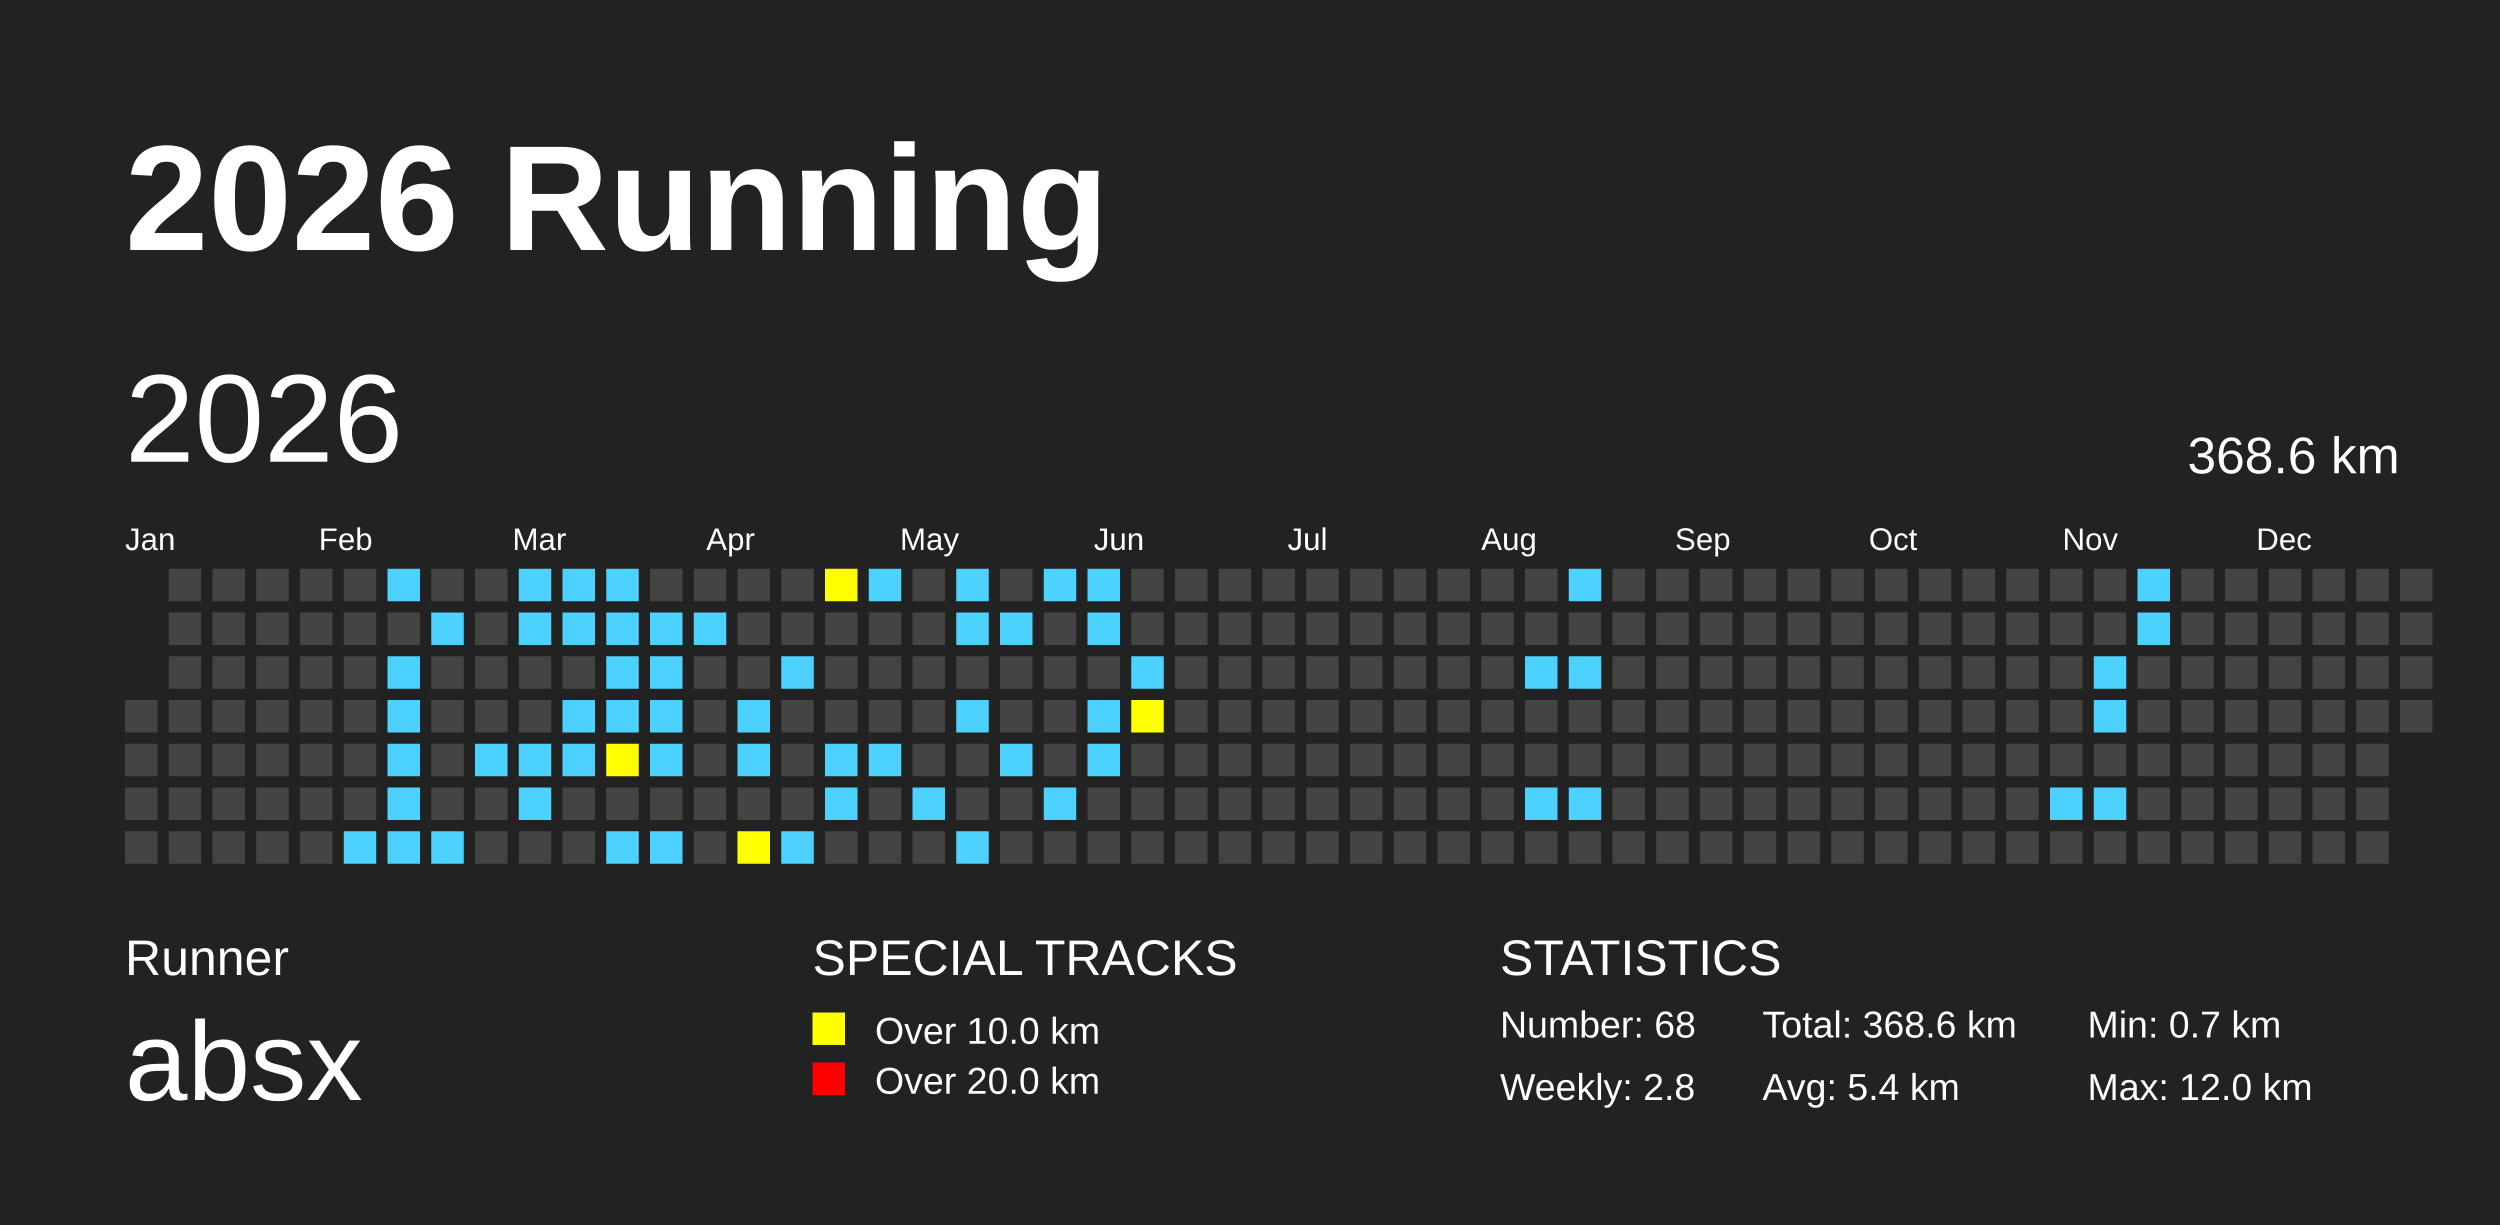
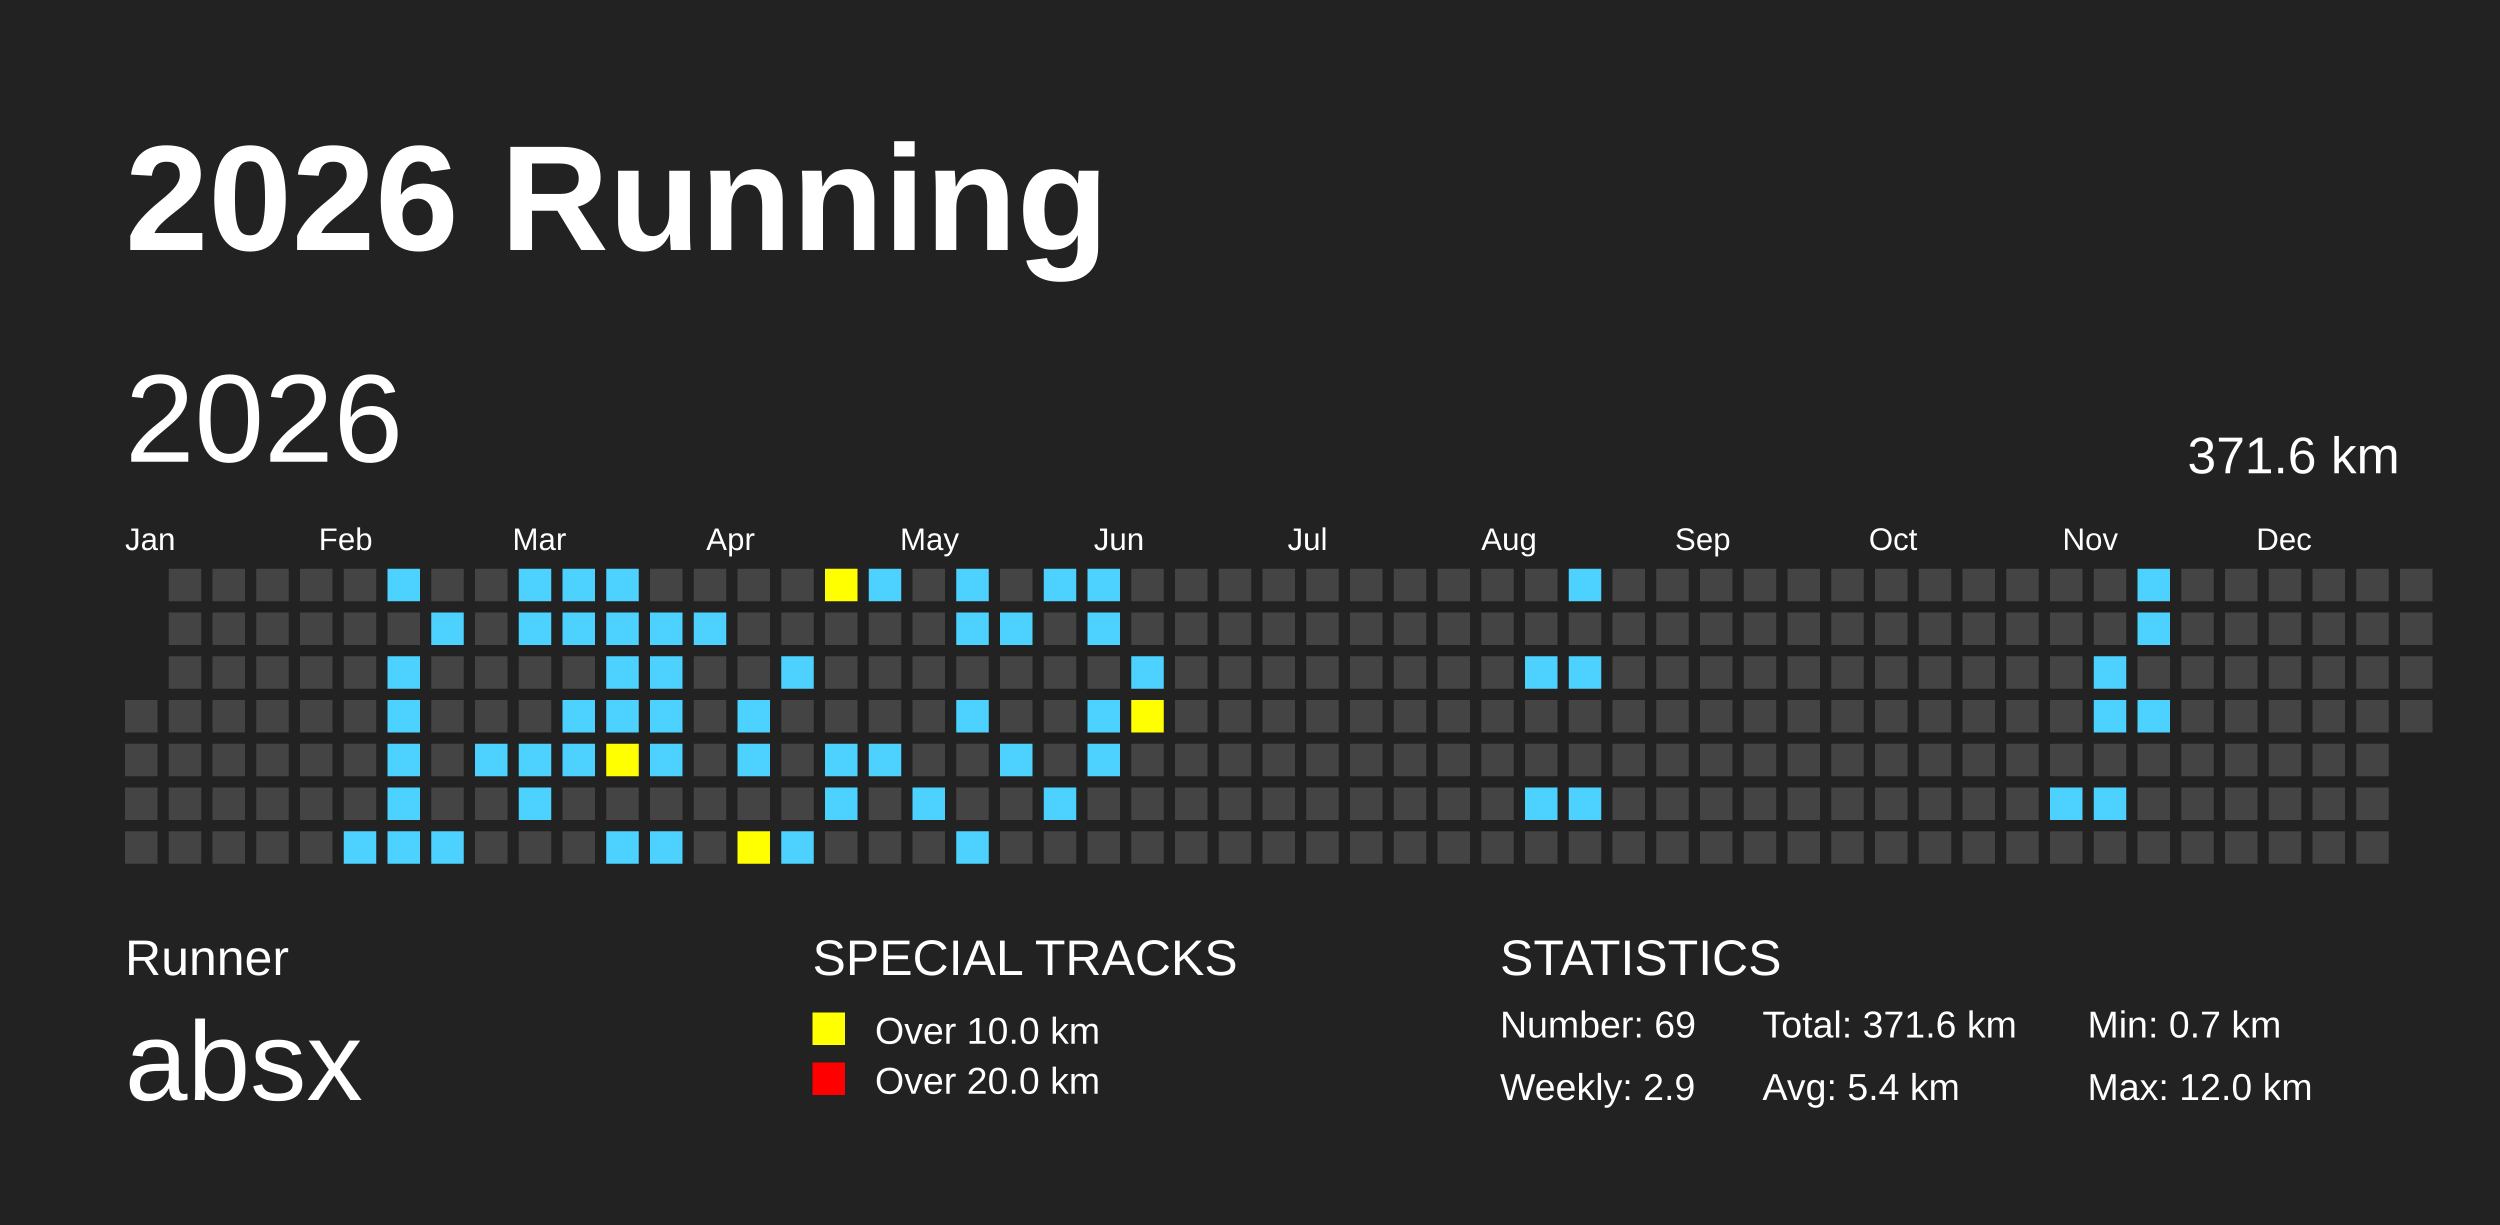
<svg xmlns="http://www.w3.org/2000/svg" baseProfile="full" height="98mm" version="1.1" viewBox="0,0,200,98" width="200mm">
  <defs />
  <rect fill="#222222" height="98" width="200" x="0" y="0" />
  <text fill="#FFFFFF" style="font-size:12px; font-family:Arial; font-weight:bold;" x="10" y="20">2026 Running</text>
  <text fill="#FFFFFF" style="font-size:4px; font-family:Arial" x="10" y="78">Runner</text>
  <text fill="#FFFFFF" style="font-size:9px; font-family:Arial" x="10" y="88">absx</text>
  <text fill="#FFFFFF" style="font-size:4px; font-family:Arial" x="65" y="78">SPECIAL TRACKS</text>
  <rect fill="yellow" height="2.6" width="2.6" x="65" y="81" />
  <text fill="#FFFFFF" style="font-size:3px; font-family:Arial" x="70" y="83.5">Over 10.0 km</text>
  <rect fill="red" height="2.6" width="2.6" x="65" y="85" />
  <text fill="#FFFFFF" style="font-size:3px; font-family:Arial" x="70" y="87.5">Over 20.0 km</text>
  <text fill="#FFFFFF" style="font-size:4px; font-family:Arial" x="120" y="78">STATISTICS</text>
-   <text fill="#FFFFFF" style="font-size:3px; font-family:Arial" x="120" y="83">Number: 68</text>
-   <text fill="#FFFFFF" style="font-size:3px; font-family:Arial" x="120" y="88">Weekly: 2.8</text>
-   <text fill="#FFFFFF" style="font-size:3px; font-family:Arial" x="141" y="83">Total: 368.6 km</text>
+   <text fill="#FFFFFF" style="font-size:3px; font-family:Arial" x="120" y="83">Number: 69</text>
+   <text fill="#FFFFFF" style="font-size:3px; font-family:Arial" x="120" y="88">Weekly: 2.9</text>
+   <text fill="#FFFFFF" style="font-size:3px; font-family:Arial" x="141" y="83">Total: 371.6 km</text>
  <text fill="#FFFFFF" style="font-size:3px; font-family:Arial" x="141" y="88">Avg: 5.4 km</text>
  <text fill="#FFFFFF" style="font-size:3px; font-family:Arial" x="167" y="83">Min: 0.7 km</text>
  <text fill="#FFFFFF" style="font-size:3px; font-family:Arial" x="167" y="88">Max: 12.0 km</text>
  <text dominant-baseline="hanging" fill="#FFFFFF" style="font-size:10.0px; font-family:Arial;" x="10" y="30">2026</text>
-   <text dominant-baseline="hanging" fill="#FFFFFF" style="font-size:4.125px; font-family:Arial;" x="175" y="35">368.6 km</text>
+   <text dominant-baseline="hanging" fill="#FFFFFF" style="font-size:4.125px; font-family:Arial;" x="175" y="35">371.6 km</text>
  <text fill="#FFFFFF" style="font-size:2.5px; font-family:Arial" x="10.0" y="44">Jan</text>
  <text fill="#FFFFFF" style="font-size:2.5px; font-family:Arial" x="25.5" y="44">Feb</text>
  <text fill="#FFFFFF" style="font-size:2.5px; font-family:Arial" x="41.0" y="44">Mar</text>
  <text fill="#FFFFFF" style="font-size:2.5px; font-family:Arial" x="56.5" y="44">Apr</text>
  <text fill="#FFFFFF" style="font-size:2.5px; font-family:Arial" x="72.0" y="44">May</text>
  <text fill="#FFFFFF" style="font-size:2.5px; font-family:Arial" x="87.5" y="44">Jun</text>
  <text fill="#FFFFFF" style="font-size:2.5px; font-family:Arial" x="103.0" y="44">Jul</text>
  <text fill="#FFFFFF" style="font-size:2.5px; font-family:Arial" x="118.5" y="44">Aug</text>
  <text fill="#FFFFFF" style="font-size:2.5px; font-family:Arial" x="134.0" y="44">Sep</text>
  <text fill="#FFFFFF" style="font-size:2.5px; font-family:Arial" x="149.5" y="44">Oct</text>
  <text fill="#FFFFFF" style="font-size:2.5px; font-family:Arial" x="165.0" y="44">Nov</text>
  <text fill="#FFFFFF" style="font-size:2.5px; font-family:Arial" x="180.5" y="44">Dec</text>
  <rect fill="#444444" height="2.6" width="2.6" x="10.0" y="56.0" />
  <rect fill="#444444" height="2.6" width="2.6" x="10.0" y="59.5" />
  <rect fill="#444444" height="2.6" width="2.6" x="10.0" y="63.0" />
  <rect fill="#444444" height="2.6" width="2.6" x="10.0" y="66.5" />
  <rect fill="#444444" height="2.6" width="2.6" x="13.5" y="45.5" />
  <rect fill="#444444" height="2.6" width="2.6" x="13.5" y="49.0" />
  <rect fill="#444444" height="2.6" width="2.6" x="13.5" y="52.5" />
  <rect fill="#444444" height="2.6" width="2.6" x="13.5" y="56.0" />
  <rect fill="#444444" height="2.6" width="2.6" x="13.5" y="59.5" />
  <rect fill="#444444" height="2.6" width="2.6" x="13.5" y="63.0" />
  <rect fill="#444444" height="2.6" width="2.6" x="13.5" y="66.5" />
  <rect fill="#444444" height="2.6" width="2.6" x="17.0" y="45.5" />
  <rect fill="#444444" height="2.6" width="2.6" x="17.0" y="49.0" />
  <rect fill="#444444" height="2.6" width="2.6" x="17.0" y="52.5" />
  <rect fill="#444444" height="2.6" width="2.6" x="17.0" y="56.0" />
  <rect fill="#444444" height="2.6" width="2.6" x="17.0" y="59.5" />
  <rect fill="#444444" height="2.6" width="2.6" x="17.0" y="63.0" />
  <rect fill="#444444" height="2.6" width="2.6" x="17.0" y="66.5" />
  <rect fill="#444444" height="2.6" width="2.6" x="20.5" y="45.5" />
  <rect fill="#444444" height="2.6" width="2.6" x="20.5" y="49.0" />
  <rect fill="#444444" height="2.6" width="2.6" x="20.5" y="52.5" />
  <rect fill="#444444" height="2.6" width="2.6" x="20.5" y="56.0" />
  <rect fill="#444444" height="2.6" width="2.6" x="20.5" y="59.5" />
  <rect fill="#444444" height="2.6" width="2.6" x="20.5" y="63.0" />
  <rect fill="#444444" height="2.6" width="2.6" x="20.5" y="66.5" />
  <rect fill="#444444" height="2.6" width="2.6" x="24.0" y="45.5" />
  <rect fill="#444444" height="2.6" width="2.6" x="24.0" y="49.0" />
  <rect fill="#444444" height="2.6" width="2.6" x="24.0" y="52.5" />
  <rect fill="#444444" height="2.6" width="2.6" x="24.0" y="56.0" />
  <rect fill="#444444" height="2.6" width="2.6" x="24.0" y="59.5" />
  <rect fill="#444444" height="2.6" width="2.6" x="24.0" y="63.0" />
  <rect fill="#444444" height="2.6" width="2.6" x="24.0" y="66.5" />
  <rect fill="#444444" height="2.6" width="2.6" x="27.5" y="45.5" />
  <rect fill="#444444" height="2.6" width="2.6" x="27.5" y="49.0" />
  <rect fill="#444444" height="2.6" width="2.6" x="27.5" y="52.5" />
  <rect fill="#444444" height="2.6" width="2.6" x="27.5" y="56.0" />
  <rect fill="#444444" height="2.6" width="2.6" x="27.5" y="59.5" />
  <rect fill="#444444" height="2.6" width="2.6" x="27.5" y="63.0" />
  <rect fill="#4DD2FF" height="2.6" width="2.6" x="27.5" y="66.5" />
  <rect fill="#4DD2FF" height="2.6" width="2.6" x="31.0" y="45.5" />
  <rect fill="#444444" height="2.6" width="2.6" x="31.0" y="49.0" />
  <rect fill="#4DD2FF" height="2.6" width="2.6" x="31.0" y="52.5" />
  <rect fill="#4DD2FF" height="2.6" width="2.6" x="31.0" y="56.0" />
  <rect fill="#4DD2FF" height="2.6" width="2.6" x="31.0" y="59.5" />
  <rect fill="#4DD2FF" height="2.6" width="2.6" x="31.0" y="63.0" />
  <rect fill="#4DD2FF" height="2.6" width="2.6" x="31.0" y="66.5" />
  <rect fill="#444444" height="2.6" width="2.6" x="34.5" y="45.5" />
  <rect fill="#4DD2FF" height="2.6" width="2.6" x="34.5" y="49.0" />
  <rect fill="#444444" height="2.6" width="2.6" x="34.5" y="52.5" />
  <rect fill="#444444" height="2.6" width="2.6" x="34.5" y="56.0" />
  <rect fill="#444444" height="2.6" width="2.6" x="34.5" y="59.5" />
  <rect fill="#444444" height="2.6" width="2.6" x="34.5" y="63.0" />
  <rect fill="#4DD2FF" height="2.6" width="2.6" x="34.5" y="66.5" />
  <rect fill="#444444" height="2.6" width="2.6" x="38.0" y="45.5" />
  <rect fill="#444444" height="2.6" width="2.6" x="38.0" y="49.0" />
  <rect fill="#444444" height="2.6" width="2.6" x="38.0" y="52.5" />
  <rect fill="#444444" height="2.6" width="2.6" x="38.0" y="56.0" />
  <rect fill="#4DD2FF" height="2.6" width="2.6" x="38.0" y="59.5" />
  <rect fill="#444444" height="2.6" width="2.6" x="38.0" y="63.0" />
  <rect fill="#444444" height="2.6" width="2.6" x="38.0" y="66.5" />
  <rect fill="#4DD2FF" height="2.6" width="2.6" x="41.5" y="45.5" />
  <rect fill="#4DD2FF" height="2.6" width="2.6" x="41.5" y="49.0" />
  <rect fill="#444444" height="2.6" width="2.6" x="41.5" y="52.5" />
  <rect fill="#444444" height="2.6" width="2.6" x="41.5" y="56.0" />
  <rect fill="#4DD2FF" height="2.6" width="2.6" x="41.5" y="59.5" />
  <rect fill="#4DD2FF" height="2.6" width="2.6" x="41.5" y="63.0" />
  <rect fill="#444444" height="2.6" width="2.6" x="41.5" y="66.5" />
  <rect fill="#4DD2FF" height="2.6" width="2.6" x="45.0" y="45.5" />
  <rect fill="#4DD2FF" height="2.6" width="2.6" x="45.0" y="49.0" />
  <rect fill="#444444" height="2.6" width="2.6" x="45.0" y="52.5" />
  <rect fill="#4DD2FF" height="2.6" width="2.6" x="45.0" y="56.0" />
  <rect fill="#4DD2FF" height="2.6" width="2.6" x="45.0" y="59.5" />
  <rect fill="#444444" height="2.6" width="2.6" x="45.0" y="63.0" />
  <rect fill="#444444" height="2.6" width="2.6" x="45.0" y="66.5" />
  <rect fill="#4DD2FF" height="2.6" width="2.6" x="48.5" y="45.5" />
  <rect fill="#4DD2FF" height="2.6" width="2.6" x="48.5" y="49.0" />
  <rect fill="#4DD2FF" height="2.6" width="2.6" x="48.5" y="52.5" />
  <rect fill="#4DD2FF" height="2.6" width="2.6" x="48.5" y="56.0" />
  <rect fill="yellow" height="2.6" width="2.6" x="48.5" y="59.5" />
  <rect fill="#444444" height="2.6" width="2.6" x="48.5" y="63.0" />
  <rect fill="#4DD2FF" height="2.6" width="2.6" x="48.5" y="66.5" />
  <rect fill="#444444" height="2.6" width="2.6" x="52.0" y="45.5" />
  <rect fill="#4DD2FF" height="2.6" width="2.6" x="52.0" y="49.0" />
  <rect fill="#4DD2FF" height="2.6" width="2.6" x="52.0" y="52.5" />
  <rect fill="#4DD2FF" height="2.6" width="2.6" x="52.0" y="56.0" />
  <rect fill="#4DD2FF" height="2.6" width="2.6" x="52.0" y="59.5" />
  <rect fill="#444444" height="2.6" width="2.6" x="52.0" y="63.0" />
  <rect fill="#4DD2FF" height="2.6" width="2.6" x="52.0" y="66.5" />
  <rect fill="#444444" height="2.6" width="2.6" x="55.5" y="45.5" />
  <rect fill="#4DD2FF" height="2.6" width="2.6" x="55.5" y="49.0" />
  <rect fill="#444444" height="2.6" width="2.6" x="55.5" y="52.5" />
  <rect fill="#444444" height="2.6" width="2.6" x="55.5" y="56.0" />
  <rect fill="#444444" height="2.6" width="2.6" x="55.5" y="59.5" />
  <rect fill="#444444" height="2.6" width="2.6" x="55.5" y="63.0" />
  <rect fill="#444444" height="2.6" width="2.6" x="55.5" y="66.5" />
  <rect fill="#444444" height="2.6" width="2.6" x="59.0" y="45.5" />
  <rect fill="#444444" height="2.6" width="2.6" x="59.0" y="49.0" />
  <rect fill="#444444" height="2.6" width="2.6" x="59.0" y="52.5" />
  <rect fill="#4DD2FF" height="2.6" width="2.6" x="59.0" y="56.0" />
  <rect fill="#4DD2FF" height="2.6" width="2.6" x="59.0" y="59.5" />
  <rect fill="#444444" height="2.6" width="2.6" x="59.0" y="63.0" />
  <rect fill="yellow" height="2.6" width="2.6" x="59.0" y="66.5" />
  <rect fill="#444444" height="2.6" width="2.6" x="62.5" y="45.5" />
  <rect fill="#444444" height="2.6" width="2.6" x="62.5" y="49.0" />
  <rect fill="#4DD2FF" height="2.6" width="2.6" x="62.5" y="52.5" />
  <rect fill="#444444" height="2.6" width="2.6" x="62.5" y="56.0" />
  <rect fill="#444444" height="2.6" width="2.6" x="62.5" y="59.5" />
  <rect fill="#444444" height="2.6" width="2.6" x="62.5" y="63.0" />
  <rect fill="#4DD2FF" height="2.6" width="2.6" x="62.5" y="66.5" />
  <rect fill="yellow" height="2.6" width="2.6" x="66.0" y="45.5" />
  <rect fill="#444444" height="2.6" width="2.6" x="66.0" y="49.0" />
  <rect fill="#444444" height="2.6" width="2.6" x="66.0" y="52.5" />
  <rect fill="#444444" height="2.6" width="2.6" x="66.0" y="56.0" />
  <rect fill="#4DD2FF" height="2.6" width="2.6" x="66.0" y="59.5" />
  <rect fill="#4DD2FF" height="2.6" width="2.6" x="66.0" y="63.0" />
  <rect fill="#444444" height="2.6" width="2.6" x="66.0" y="66.5" />
  <rect fill="#4DD2FF" height="2.6" width="2.6" x="69.5" y="45.5" />
  <rect fill="#444444" height="2.6" width="2.6" x="69.5" y="49.0" />
  <rect fill="#444444" height="2.6" width="2.6" x="69.5" y="52.5" />
  <rect fill="#444444" height="2.6" width="2.6" x="69.5" y="56.0" />
  <rect fill="#4DD2FF" height="2.6" width="2.6" x="69.5" y="59.5" />
  <rect fill="#444444" height="2.6" width="2.6" x="69.5" y="63.0" />
  <rect fill="#444444" height="2.6" width="2.6" x="69.5" y="66.5" />
  <rect fill="#444444" height="2.6" width="2.6" x="73.0" y="45.5" />
  <rect fill="#444444" height="2.6" width="2.6" x="73.0" y="49.0" />
  <rect fill="#444444" height="2.6" width="2.6" x="73.0" y="52.5" />
  <rect fill="#444444" height="2.6" width="2.6" x="73.0" y="56.0" />
  <rect fill="#444444" height="2.6" width="2.6" x="73.0" y="59.5" />
  <rect fill="#4DD2FF" height="2.6" width="2.6" x="73.0" y="63.0" />
  <rect fill="#444444" height="2.6" width="2.6" x="73.0" y="66.5" />
  <rect fill="#4DD2FF" height="2.6" width="2.6" x="76.5" y="45.5" />
  <rect fill="#4DD2FF" height="2.6" width="2.6" x="76.5" y="49.0" />
  <rect fill="#444444" height="2.6" width="2.6" x="76.5" y="52.5" />
  <rect fill="#4DD2FF" height="2.6" width="2.6" x="76.5" y="56.0" />
  <rect fill="#444444" height="2.6" width="2.6" x="76.5" y="59.5" />
  <rect fill="#444444" height="2.6" width="2.6" x="76.5" y="63.0" />
  <rect fill="#4DD2FF" height="2.6" width="2.6" x="76.5" y="66.5" />
  <rect fill="#444444" height="2.6" width="2.6" x="80.0" y="45.5" />
  <rect fill="#4DD2FF" height="2.6" width="2.6" x="80.0" y="49.0" />
  <rect fill="#444444" height="2.6" width="2.6" x="80.0" y="52.5" />
  <rect fill="#444444" height="2.6" width="2.6" x="80.0" y="56.0" />
  <rect fill="#4DD2FF" height="2.6" width="2.6" x="80.0" y="59.5" />
  <rect fill="#444444" height="2.6" width="2.6" x="80.0" y="63.0" />
  <rect fill="#444444" height="2.6" width="2.6" x="80.0" y="66.5" />
  <rect fill="#4DD2FF" height="2.6" width="2.6" x="83.5" y="45.5" />
  <rect fill="#444444" height="2.6" width="2.6" x="83.5" y="49.0" />
  <rect fill="#444444" height="2.6" width="2.6" x="83.5" y="52.5" />
  <rect fill="#444444" height="2.6" width="2.6" x="83.5" y="56.0" />
  <rect fill="#444444" height="2.6" width="2.6" x="83.5" y="59.5" />
  <rect fill="#4DD2FF" height="2.6" width="2.6" x="83.5" y="63.0" />
  <rect fill="#444444" height="2.6" width="2.6" x="83.5" y="66.5" />
  <rect fill="#4DD2FF" height="2.6" width="2.6" x="87.0" y="45.5" />
  <rect fill="#4DD2FF" height="2.6" width="2.6" x="87.0" y="49.0" />
  <rect fill="#444444" height="2.6" width="2.6" x="87.0" y="52.5" />
  <rect fill="#4DD2FF" height="2.6" width="2.6" x="87.0" y="56.0" />
  <rect fill="#4DD2FF" height="2.6" width="2.6" x="87.0" y="59.5" />
  <rect fill="#444444" height="2.6" width="2.6" x="87.0" y="63.0" />
  <rect fill="#444444" height="2.6" width="2.6" x="87.0" y="66.5" />
  <rect fill="#444444" height="2.6" width="2.6" x="90.5" y="45.5" />
  <rect fill="#444444" height="2.6" width="2.6" x="90.5" y="49.0" />
  <rect fill="#4DD2FF" height="2.6" width="2.6" x="90.5" y="52.5" />
  <rect fill="yellow" height="2.6" width="2.6" x="90.5" y="56.0" />
  <rect fill="#444444" height="2.6" width="2.6" x="90.5" y="59.5" />
  <rect fill="#444444" height="2.6" width="2.6" x="90.5" y="63.0" />
  <rect fill="#444444" height="2.6" width="2.6" x="90.5" y="66.5" />
  <rect fill="#444444" height="2.6" width="2.6" x="94.0" y="45.5" />
  <rect fill="#444444" height="2.6" width="2.6" x="94.0" y="49.0" />
  <rect fill="#444444" height="2.6" width="2.6" x="94.0" y="52.5" />
  <rect fill="#444444" height="2.6" width="2.6" x="94.0" y="56.0" />
  <rect fill="#444444" height="2.6" width="2.6" x="94.0" y="59.5" />
  <rect fill="#444444" height="2.6" width="2.6" x="94.0" y="63.0" />
  <rect fill="#444444" height="2.6" width="2.6" x="94.0" y="66.5" />
  <rect fill="#444444" height="2.6" width="2.6" x="97.5" y="45.5" />
  <rect fill="#444444" height="2.6" width="2.6" x="97.5" y="49.0" />
  <rect fill="#444444" height="2.6" width="2.6" x="97.5" y="52.5" />
  <rect fill="#444444" height="2.6" width="2.6" x="97.5" y="56.0" />
  <rect fill="#444444" height="2.6" width="2.6" x="97.5" y="59.5" />
  <rect fill="#444444" height="2.6" width="2.6" x="97.5" y="63.0" />
  <rect fill="#444444" height="2.6" width="2.6" x="97.5" y="66.5" />
  <rect fill="#444444" height="2.6" width="2.6" x="101.0" y="45.5" />
  <rect fill="#444444" height="2.6" width="2.6" x="101.0" y="49.0" />
  <rect fill="#444444" height="2.6" width="2.6" x="101.0" y="52.5" />
  <rect fill="#444444" height="2.6" width="2.6" x="101.0" y="56.0" />
  <rect fill="#444444" height="2.6" width="2.6" x="101.0" y="59.5" />
  <rect fill="#444444" height="2.6" width="2.6" x="101.0" y="63.0" />
  <rect fill="#444444" height="2.6" width="2.6" x="101.0" y="66.5" />
  <rect fill="#444444" height="2.6" width="2.6" x="104.5" y="45.5" />
  <rect fill="#444444" height="2.6" width="2.6" x="104.5" y="49.0" />
  <rect fill="#444444" height="2.6" width="2.6" x="104.5" y="52.5" />
  <rect fill="#444444" height="2.6" width="2.6" x="104.5" y="56.0" />
  <rect fill="#444444" height="2.6" width="2.6" x="104.5" y="59.5" />
  <rect fill="#444444" height="2.6" width="2.6" x="104.5" y="63.0" />
  <rect fill="#444444" height="2.6" width="2.6" x="104.5" y="66.5" />
  <rect fill="#444444" height="2.6" width="2.6" x="108.0" y="45.5" />
  <rect fill="#444444" height="2.6" width="2.6" x="108.0" y="49.0" />
  <rect fill="#444444" height="2.6" width="2.6" x="108.0" y="52.5" />
  <rect fill="#444444" height="2.6" width="2.6" x="108.0" y="56.0" />
  <rect fill="#444444" height="2.6" width="2.6" x="108.0" y="59.5" />
  <rect fill="#444444" height="2.6" width="2.6" x="108.0" y="63.0" />
  <rect fill="#444444" height="2.6" width="2.6" x="108.0" y="66.5" />
  <rect fill="#444444" height="2.6" width="2.6" x="111.5" y="45.5" />
  <rect fill="#444444" height="2.6" width="2.6" x="111.5" y="49.0" />
  <rect fill="#444444" height="2.6" width="2.6" x="111.5" y="52.5" />
  <rect fill="#444444" height="2.6" width="2.6" x="111.5" y="56.0" />
  <rect fill="#444444" height="2.6" width="2.6" x="111.5" y="59.5" />
  <rect fill="#444444" height="2.6" width="2.6" x="111.5" y="63.0" />
  <rect fill="#444444" height="2.6" width="2.6" x="111.5" y="66.5" />
  <rect fill="#444444" height="2.6" width="2.6" x="115.0" y="45.5" />
  <rect fill="#444444" height="2.6" width="2.6" x="115.0" y="49.0" />
  <rect fill="#444444" height="2.6" width="2.6" x="115.0" y="52.5" />
  <rect fill="#444444" height="2.6" width="2.6" x="115.0" y="56.0" />
  <rect fill="#444444" height="2.6" width="2.6" x="115.0" y="59.5" />
  <rect fill="#444444" height="2.6" width="2.6" x="115.0" y="63.0" />
  <rect fill="#444444" height="2.6" width="2.6" x="115.0" y="66.5" />
  <rect fill="#444444" height="2.6" width="2.6" x="118.5" y="45.5" />
  <rect fill="#444444" height="2.6" width="2.6" x="118.5" y="49.0" />
  <rect fill="#444444" height="2.6" width="2.6" x="118.5" y="52.5" />
  <rect fill="#444444" height="2.6" width="2.6" x="118.5" y="56.0" />
  <rect fill="#444444" height="2.6" width="2.6" x="118.5" y="59.5" />
  <rect fill="#444444" height="2.6" width="2.6" x="118.5" y="63.0" />
  <rect fill="#444444" height="2.6" width="2.6" x="118.5" y="66.5" />
  <rect fill="#444444" height="2.6" width="2.6" x="122.0" y="45.5" />
  <rect fill="#444444" height="2.6" width="2.6" x="122.0" y="49.0" />
  <rect fill="#4DD2FF" height="2.6" width="2.6" x="122.0" y="52.5" />
  <rect fill="#444444" height="2.6" width="2.6" x="122.0" y="56.0" />
  <rect fill="#444444" height="2.6" width="2.6" x="122.0" y="59.5" />
  <rect fill="#4DD2FF" height="2.6" width="2.6" x="122.0" y="63.0" />
  <rect fill="#444444" height="2.6" width="2.6" x="122.0" y="66.5" />
  <rect fill="#4DD2FF" height="2.6" width="2.6" x="125.5" y="45.5" />
  <rect fill="#444444" height="2.6" width="2.6" x="125.5" y="49.0" />
  <rect fill="#4DD2FF" height="2.6" width="2.6" x="125.5" y="52.5" />
  <rect fill="#444444" height="2.6" width="2.6" x="125.5" y="56.0" />
  <rect fill="#444444" height="2.6" width="2.6" x="125.5" y="59.5" />
  <rect fill="#4DD2FF" height="2.6" width="2.6" x="125.5" y="63.0" />
  <rect fill="#444444" height="2.6" width="2.6" x="125.5" y="66.5" />
  <rect fill="#444444" height="2.6" width="2.6" x="129.0" y="45.5" />
  <rect fill="#444444" height="2.6" width="2.6" x="129.0" y="49.0" />
  <rect fill="#444444" height="2.6" width="2.6" x="129.0" y="52.5" />
  <rect fill="#444444" height="2.6" width="2.6" x="129.0" y="56.0" />
  <rect fill="#444444" height="2.6" width="2.6" x="129.0" y="59.5" />
  <rect fill="#444444" height="2.6" width="2.6" x="129.0" y="63.0" />
  <rect fill="#444444" height="2.6" width="2.6" x="129.0" y="66.5" />
  <rect fill="#444444" height="2.6" width="2.6" x="132.5" y="45.5" />
  <rect fill="#444444" height="2.6" width="2.6" x="132.5" y="49.0" />
  <rect fill="#444444" height="2.6" width="2.6" x="132.5" y="52.5" />
  <rect fill="#444444" height="2.6" width="2.6" x="132.5" y="56.0" />
  <rect fill="#444444" height="2.6" width="2.6" x="132.5" y="59.5" />
  <rect fill="#444444" height="2.6" width="2.6" x="132.5" y="63.0" />
  <rect fill="#444444" height="2.6" width="2.6" x="132.5" y="66.5" />
  <rect fill="#444444" height="2.6" width="2.6" x="136.0" y="45.5" />
  <rect fill="#444444" height="2.6" width="2.6" x="136.0" y="49.0" />
  <rect fill="#444444" height="2.6" width="2.6" x="136.0" y="52.5" />
  <rect fill="#444444" height="2.6" width="2.6" x="136.0" y="56.0" />
  <rect fill="#444444" height="2.6" width="2.6" x="136.0" y="59.5" />
  <rect fill="#444444" height="2.6" width="2.6" x="136.0" y="63.0" />
  <rect fill="#444444" height="2.6" width="2.6" x="136.0" y="66.5" />
  <rect fill="#444444" height="2.6" width="2.6" x="139.5" y="45.5" />
  <rect fill="#444444" height="2.6" width="2.6" x="139.5" y="49.0" />
  <rect fill="#444444" height="2.6" width="2.6" x="139.5" y="52.5" />
  <rect fill="#444444" height="2.6" width="2.6" x="139.5" y="56.0" />
  <rect fill="#444444" height="2.6" width="2.6" x="139.5" y="59.5" />
  <rect fill="#444444" height="2.6" width="2.6" x="139.5" y="63.0" />
  <rect fill="#444444" height="2.6" width="2.6" x="139.5" y="66.5" />
  <rect fill="#444444" height="2.6" width="2.6" x="143.0" y="45.5" />
  <rect fill="#444444" height="2.6" width="2.6" x="143.0" y="49.0" />
  <rect fill="#444444" height="2.6" width="2.6" x="143.0" y="52.5" />
  <rect fill="#444444" height="2.6" width="2.6" x="143.0" y="56.0" />
  <rect fill="#444444" height="2.6" width="2.6" x="143.0" y="59.5" />
  <rect fill="#444444" height="2.6" width="2.6" x="143.0" y="63.0" />
  <rect fill="#444444" height="2.6" width="2.6" x="143.0" y="66.5" />
  <rect fill="#444444" height="2.6" width="2.6" x="146.5" y="45.5" />
  <rect fill="#444444" height="2.6" width="2.6" x="146.5" y="49.0" />
  <rect fill="#444444" height="2.6" width="2.6" x="146.5" y="52.5" />
  <rect fill="#444444" height="2.6" width="2.6" x="146.5" y="56.0" />
  <rect fill="#444444" height="2.6" width="2.6" x="146.5" y="59.5" />
  <rect fill="#444444" height="2.6" width="2.6" x="146.5" y="63.0" />
  <rect fill="#444444" height="2.6" width="2.6" x="146.5" y="66.5" />
  <rect fill="#444444" height="2.6" width="2.6" x="150.0" y="45.5" />
  <rect fill="#444444" height="2.6" width="2.6" x="150.0" y="49.0" />
  <rect fill="#444444" height="2.6" width="2.6" x="150.0" y="52.5" />
  <rect fill="#444444" height="2.6" width="2.6" x="150.0" y="56.0" />
  <rect fill="#444444" height="2.6" width="2.6" x="150.0" y="59.5" />
  <rect fill="#444444" height="2.6" width="2.6" x="150.0" y="63.0" />
  <rect fill="#444444" height="2.6" width="2.6" x="150.0" y="66.5" />
  <rect fill="#444444" height="2.6" width="2.6" x="153.5" y="45.5" />
  <rect fill="#444444" height="2.6" width="2.6" x="153.5" y="49.0" />
  <rect fill="#444444" height="2.6" width="2.6" x="153.5" y="52.5" />
  <rect fill="#444444" height="2.6" width="2.6" x="153.5" y="56.0" />
  <rect fill="#444444" height="2.6" width="2.6" x="153.5" y="59.5" />
  <rect fill="#444444" height="2.6" width="2.6" x="153.5" y="63.0" />
  <rect fill="#444444" height="2.6" width="2.6" x="153.5" y="66.5" />
  <rect fill="#444444" height="2.6" width="2.6" x="157.0" y="45.5" />
  <rect fill="#444444" height="2.6" width="2.6" x="157.0" y="49.0" />
  <rect fill="#444444" height="2.6" width="2.6" x="157.0" y="52.5" />
  <rect fill="#444444" height="2.6" width="2.6" x="157.0" y="56.0" />
  <rect fill="#444444" height="2.6" width="2.6" x="157.0" y="59.5" />
  <rect fill="#444444" height="2.6" width="2.6" x="157.0" y="63.0" />
  <rect fill="#444444" height="2.6" width="2.6" x="157.0" y="66.5" />
  <rect fill="#444444" height="2.6" width="2.6" x="160.5" y="45.5" />
  <rect fill="#444444" height="2.6" width="2.6" x="160.5" y="49.0" />
  <rect fill="#444444" height="2.6" width="2.6" x="160.5" y="52.5" />
  <rect fill="#444444" height="2.6" width="2.6" x="160.5" y="56.0" />
  <rect fill="#444444" height="2.6" width="2.6" x="160.5" y="59.5" />
  <rect fill="#444444" height="2.6" width="2.6" x="160.5" y="63.0" />
  <rect fill="#444444" height="2.6" width="2.6" x="160.5" y="66.5" />
  <rect fill="#444444" height="2.6" width="2.6" x="164.0" y="45.5" />
  <rect fill="#444444" height="2.6" width="2.6" x="164.0" y="49.0" />
  <rect fill="#444444" height="2.6" width="2.6" x="164.0" y="52.5" />
  <rect fill="#444444" height="2.6" width="2.6" x="164.0" y="56.0" />
  <rect fill="#444444" height="2.6" width="2.6" x="164.0" y="59.5" />
  <rect fill="#4DD2FF" height="2.6" width="2.6" x="164.0" y="63.0" />
  <rect fill="#444444" height="2.6" width="2.6" x="164.0" y="66.5" />
  <rect fill="#444444" height="2.6" width="2.6" x="167.5" y="45.5" />
  <rect fill="#444444" height="2.6" width="2.6" x="167.5" y="49.0" />
  <rect fill="#4DD2FF" height="2.6" width="2.6" x="167.5" y="52.5" />
  <rect fill="#4DD2FF" height="2.6" width="2.6" x="167.5" y="56.0" />
  <rect fill="#444444" height="2.6" width="2.6" x="167.5" y="59.5" />
  <rect fill="#4DD2FF" height="2.6" width="2.6" x="167.5" y="63.0" />
  <rect fill="#444444" height="2.6" width="2.6" x="167.5" y="66.5" />
  <rect fill="#4DD2FF" height="2.6" width="2.6" x="171.0" y="45.5" />
  <rect fill="#4DD2FF" height="2.6" width="2.6" x="171.0" y="49.0" />
  <rect fill="#444444" height="2.6" width="2.6" x="171.0" y="52.5" />
-   <rect fill="#444444" height="2.6" width="2.6" x="171.0" y="56.0" />
+   <rect fill="#4DD2FF" height="2.6" width="2.6" x="171.0" y="56.0" />
  <rect fill="#444444" height="2.6" width="2.6" x="171.0" y="59.5" />
  <rect fill="#444444" height="2.6" width="2.6" x="171.0" y="63.0" />
  <rect fill="#444444" height="2.6" width="2.6" x="171.0" y="66.5" />
  <rect fill="#444444" height="2.6" width="2.6" x="174.5" y="45.5" />
  <rect fill="#444444" height="2.6" width="2.6" x="174.5" y="49.0" />
  <rect fill="#444444" height="2.6" width="2.6" x="174.5" y="52.5" />
  <rect fill="#444444" height="2.6" width="2.6" x="174.5" y="56.0" />
  <rect fill="#444444" height="2.6" width="2.6" x="174.5" y="59.5" />
  <rect fill="#444444" height="2.6" width="2.6" x="174.5" y="63.0" />
  <rect fill="#444444" height="2.6" width="2.6" x="174.5" y="66.5" />
  <rect fill="#444444" height="2.6" width="2.6" x="178.0" y="45.5" />
  <rect fill="#444444" height="2.6" width="2.6" x="178.0" y="49.0" />
  <rect fill="#444444" height="2.6" width="2.6" x="178.0" y="52.5" />
  <rect fill="#444444" height="2.6" width="2.6" x="178.0" y="56.0" />
  <rect fill="#444444" height="2.6" width="2.6" x="178.0" y="59.5" />
  <rect fill="#444444" height="2.6" width="2.6" x="178.0" y="63.0" />
  <rect fill="#444444" height="2.6" width="2.6" x="178.0" y="66.5" />
  <rect fill="#444444" height="2.6" width="2.6" x="181.5" y="45.5" />
  <rect fill="#444444" height="2.6" width="2.6" x="181.5" y="49.0" />
  <rect fill="#444444" height="2.6" width="2.6" x="181.5" y="52.5" />
  <rect fill="#444444" height="2.6" width="2.6" x="181.5" y="56.0" />
  <rect fill="#444444" height="2.6" width="2.6" x="181.5" y="59.5" />
  <rect fill="#444444" height="2.6" width="2.6" x="181.5" y="63.0" />
  <rect fill="#444444" height="2.6" width="2.6" x="181.5" y="66.5" />
  <rect fill="#444444" height="2.6" width="2.6" x="185.0" y="45.5" />
  <rect fill="#444444" height="2.6" width="2.6" x="185.0" y="49.0" />
  <rect fill="#444444" height="2.6" width="2.6" x="185.0" y="52.5" />
  <rect fill="#444444" height="2.6" width="2.6" x="185.0" y="56.0" />
  <rect fill="#444444" height="2.6" width="2.6" x="185.0" y="59.5" />
  <rect fill="#444444" height="2.6" width="2.6" x="185.0" y="63.0" />
  <rect fill="#444444" height="2.6" width="2.6" x="185.0" y="66.5" />
  <rect fill="#444444" height="2.6" width="2.6" x="188.5" y="45.5" />
  <rect fill="#444444" height="2.6" width="2.6" x="188.5" y="49.0" />
  <rect fill="#444444" height="2.6" width="2.6" x="188.5" y="52.5" />
  <rect fill="#444444" height="2.6" width="2.6" x="188.5" y="56.0" />
  <rect fill="#444444" height="2.6" width="2.6" x="188.5" y="59.5" />
  <rect fill="#444444" height="2.6" width="2.6" x="188.5" y="63.0" />
  <rect fill="#444444" height="2.6" width="2.6" x="188.5" y="66.5" />
  <rect fill="#444444" height="2.6" width="2.6" x="192.0" y="45.5" />
  <rect fill="#444444" height="2.6" width="2.6" x="192.0" y="49.0" />
  <rect fill="#444444" height="2.6" width="2.6" x="192.0" y="52.5" />
  <rect fill="#444444" height="2.6" width="2.6" x="192.0" y="56.0" />
</svg>
